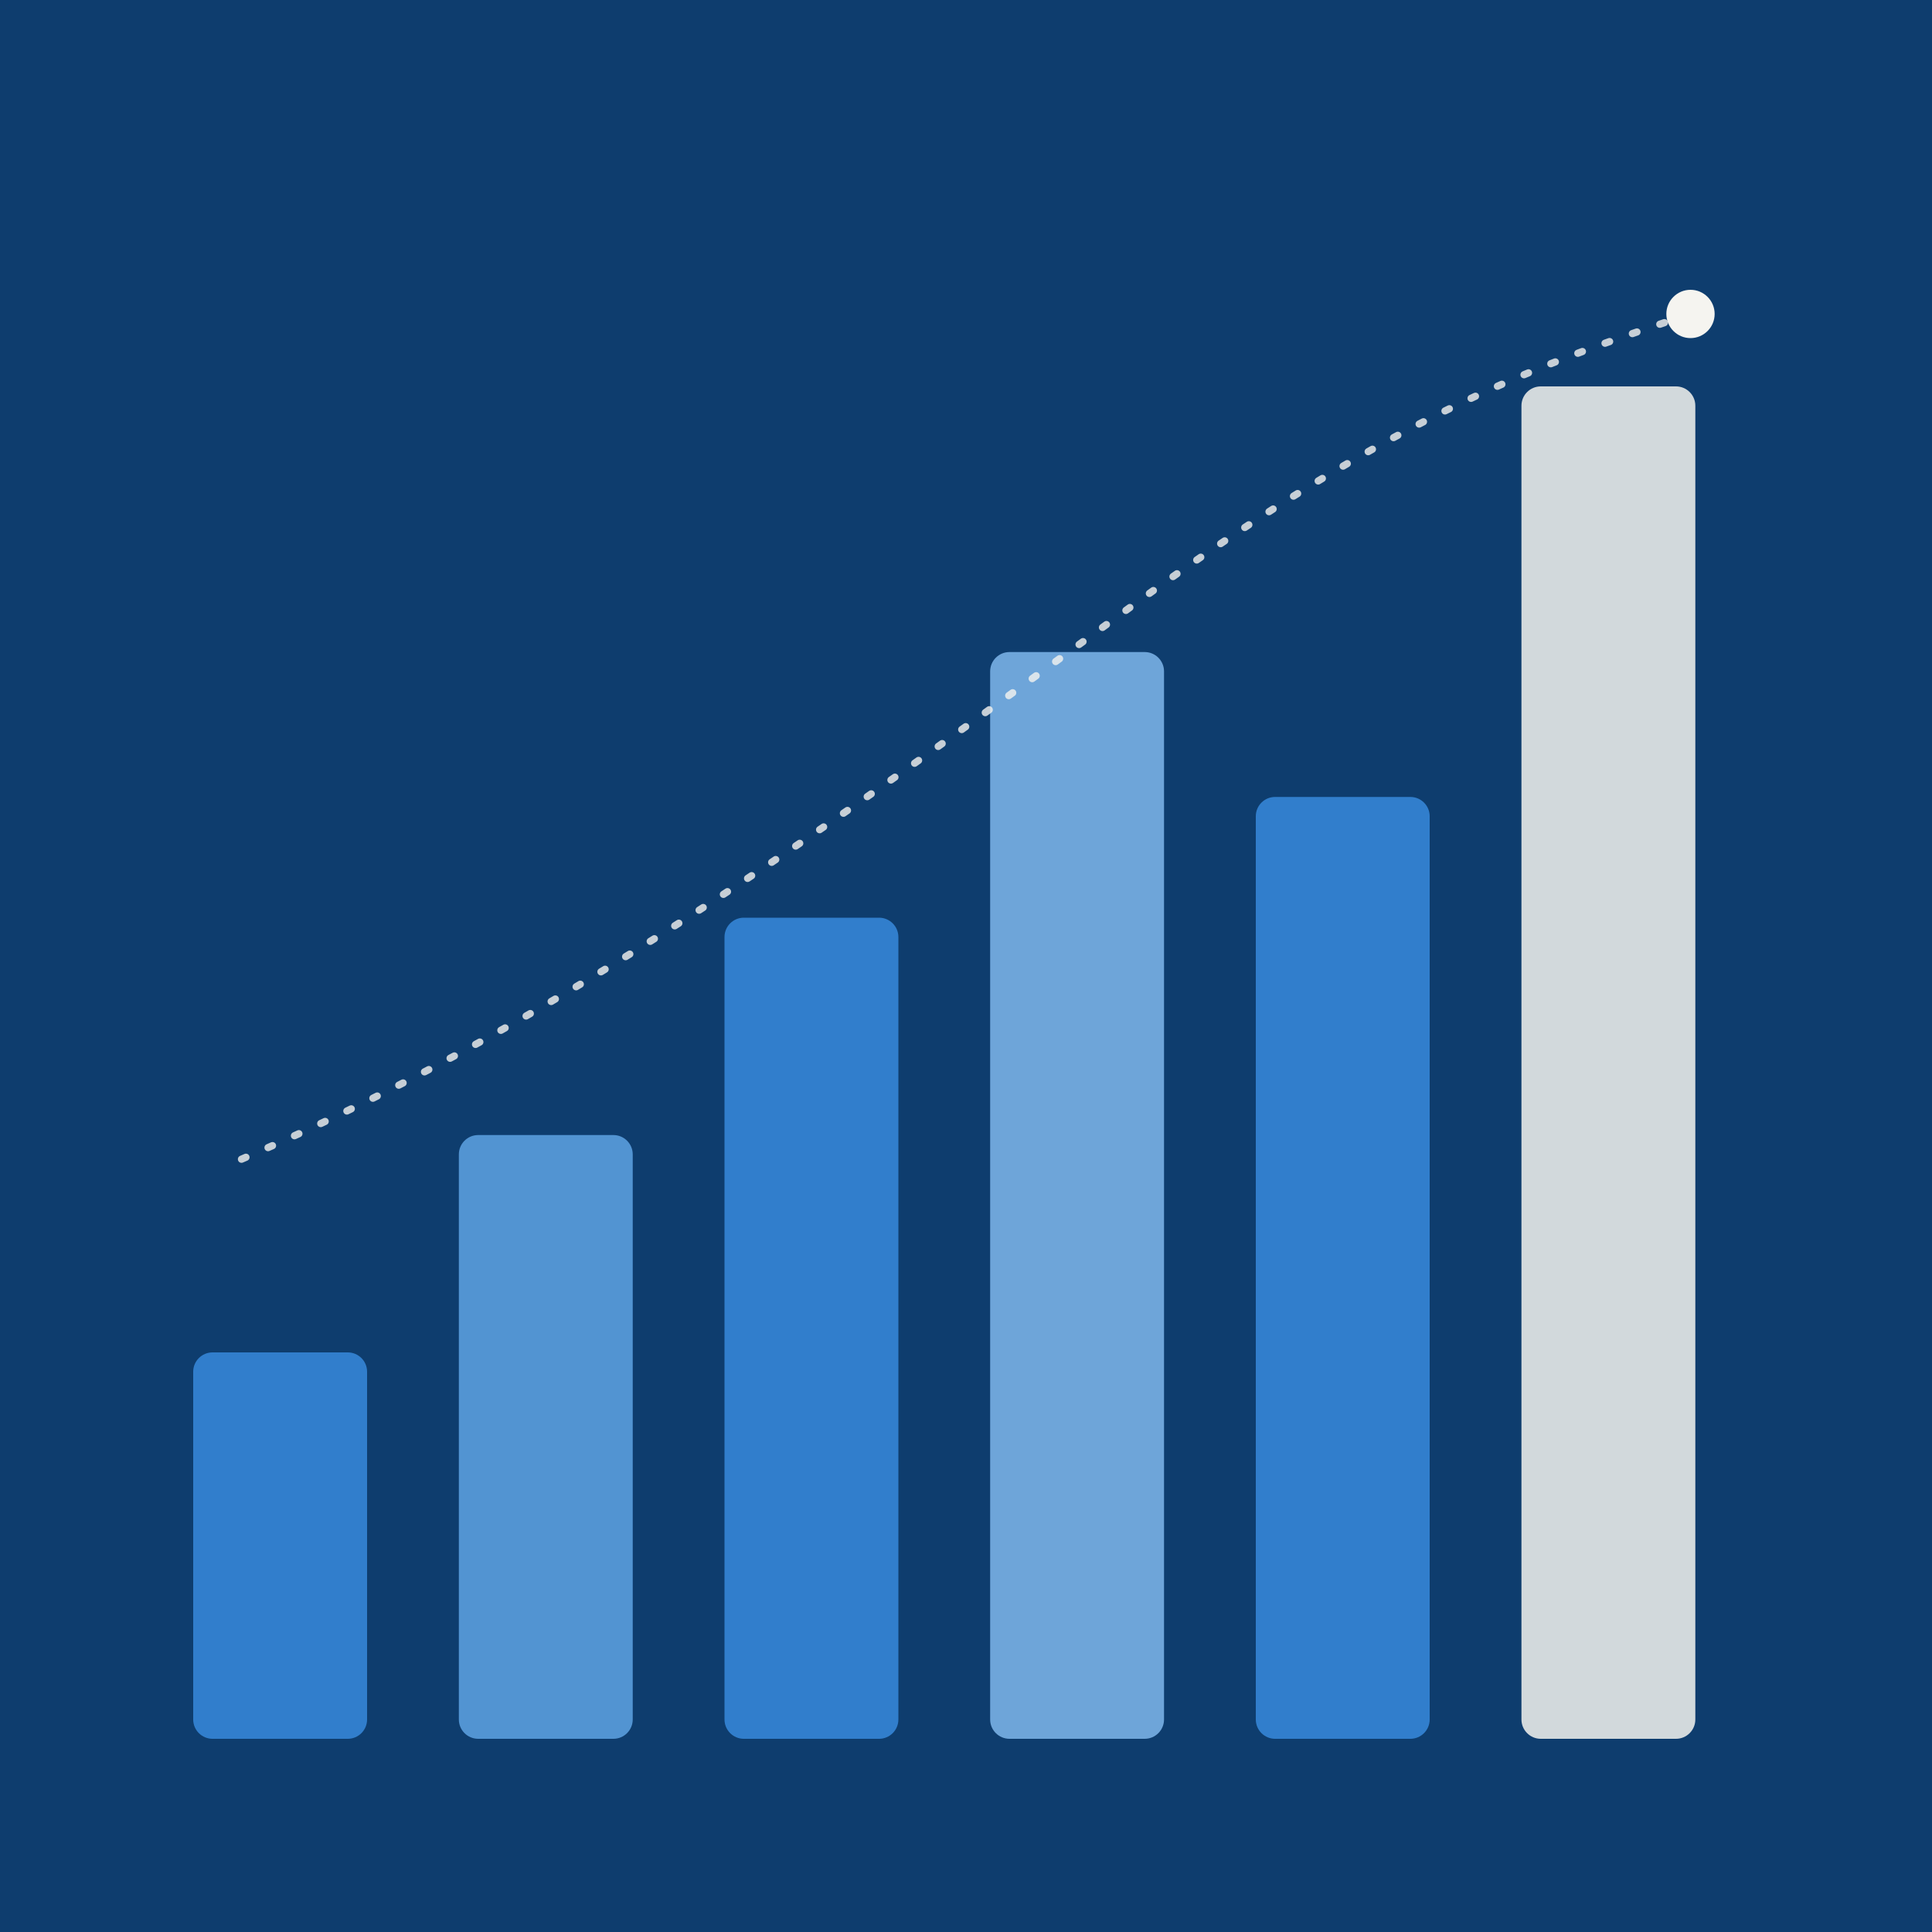
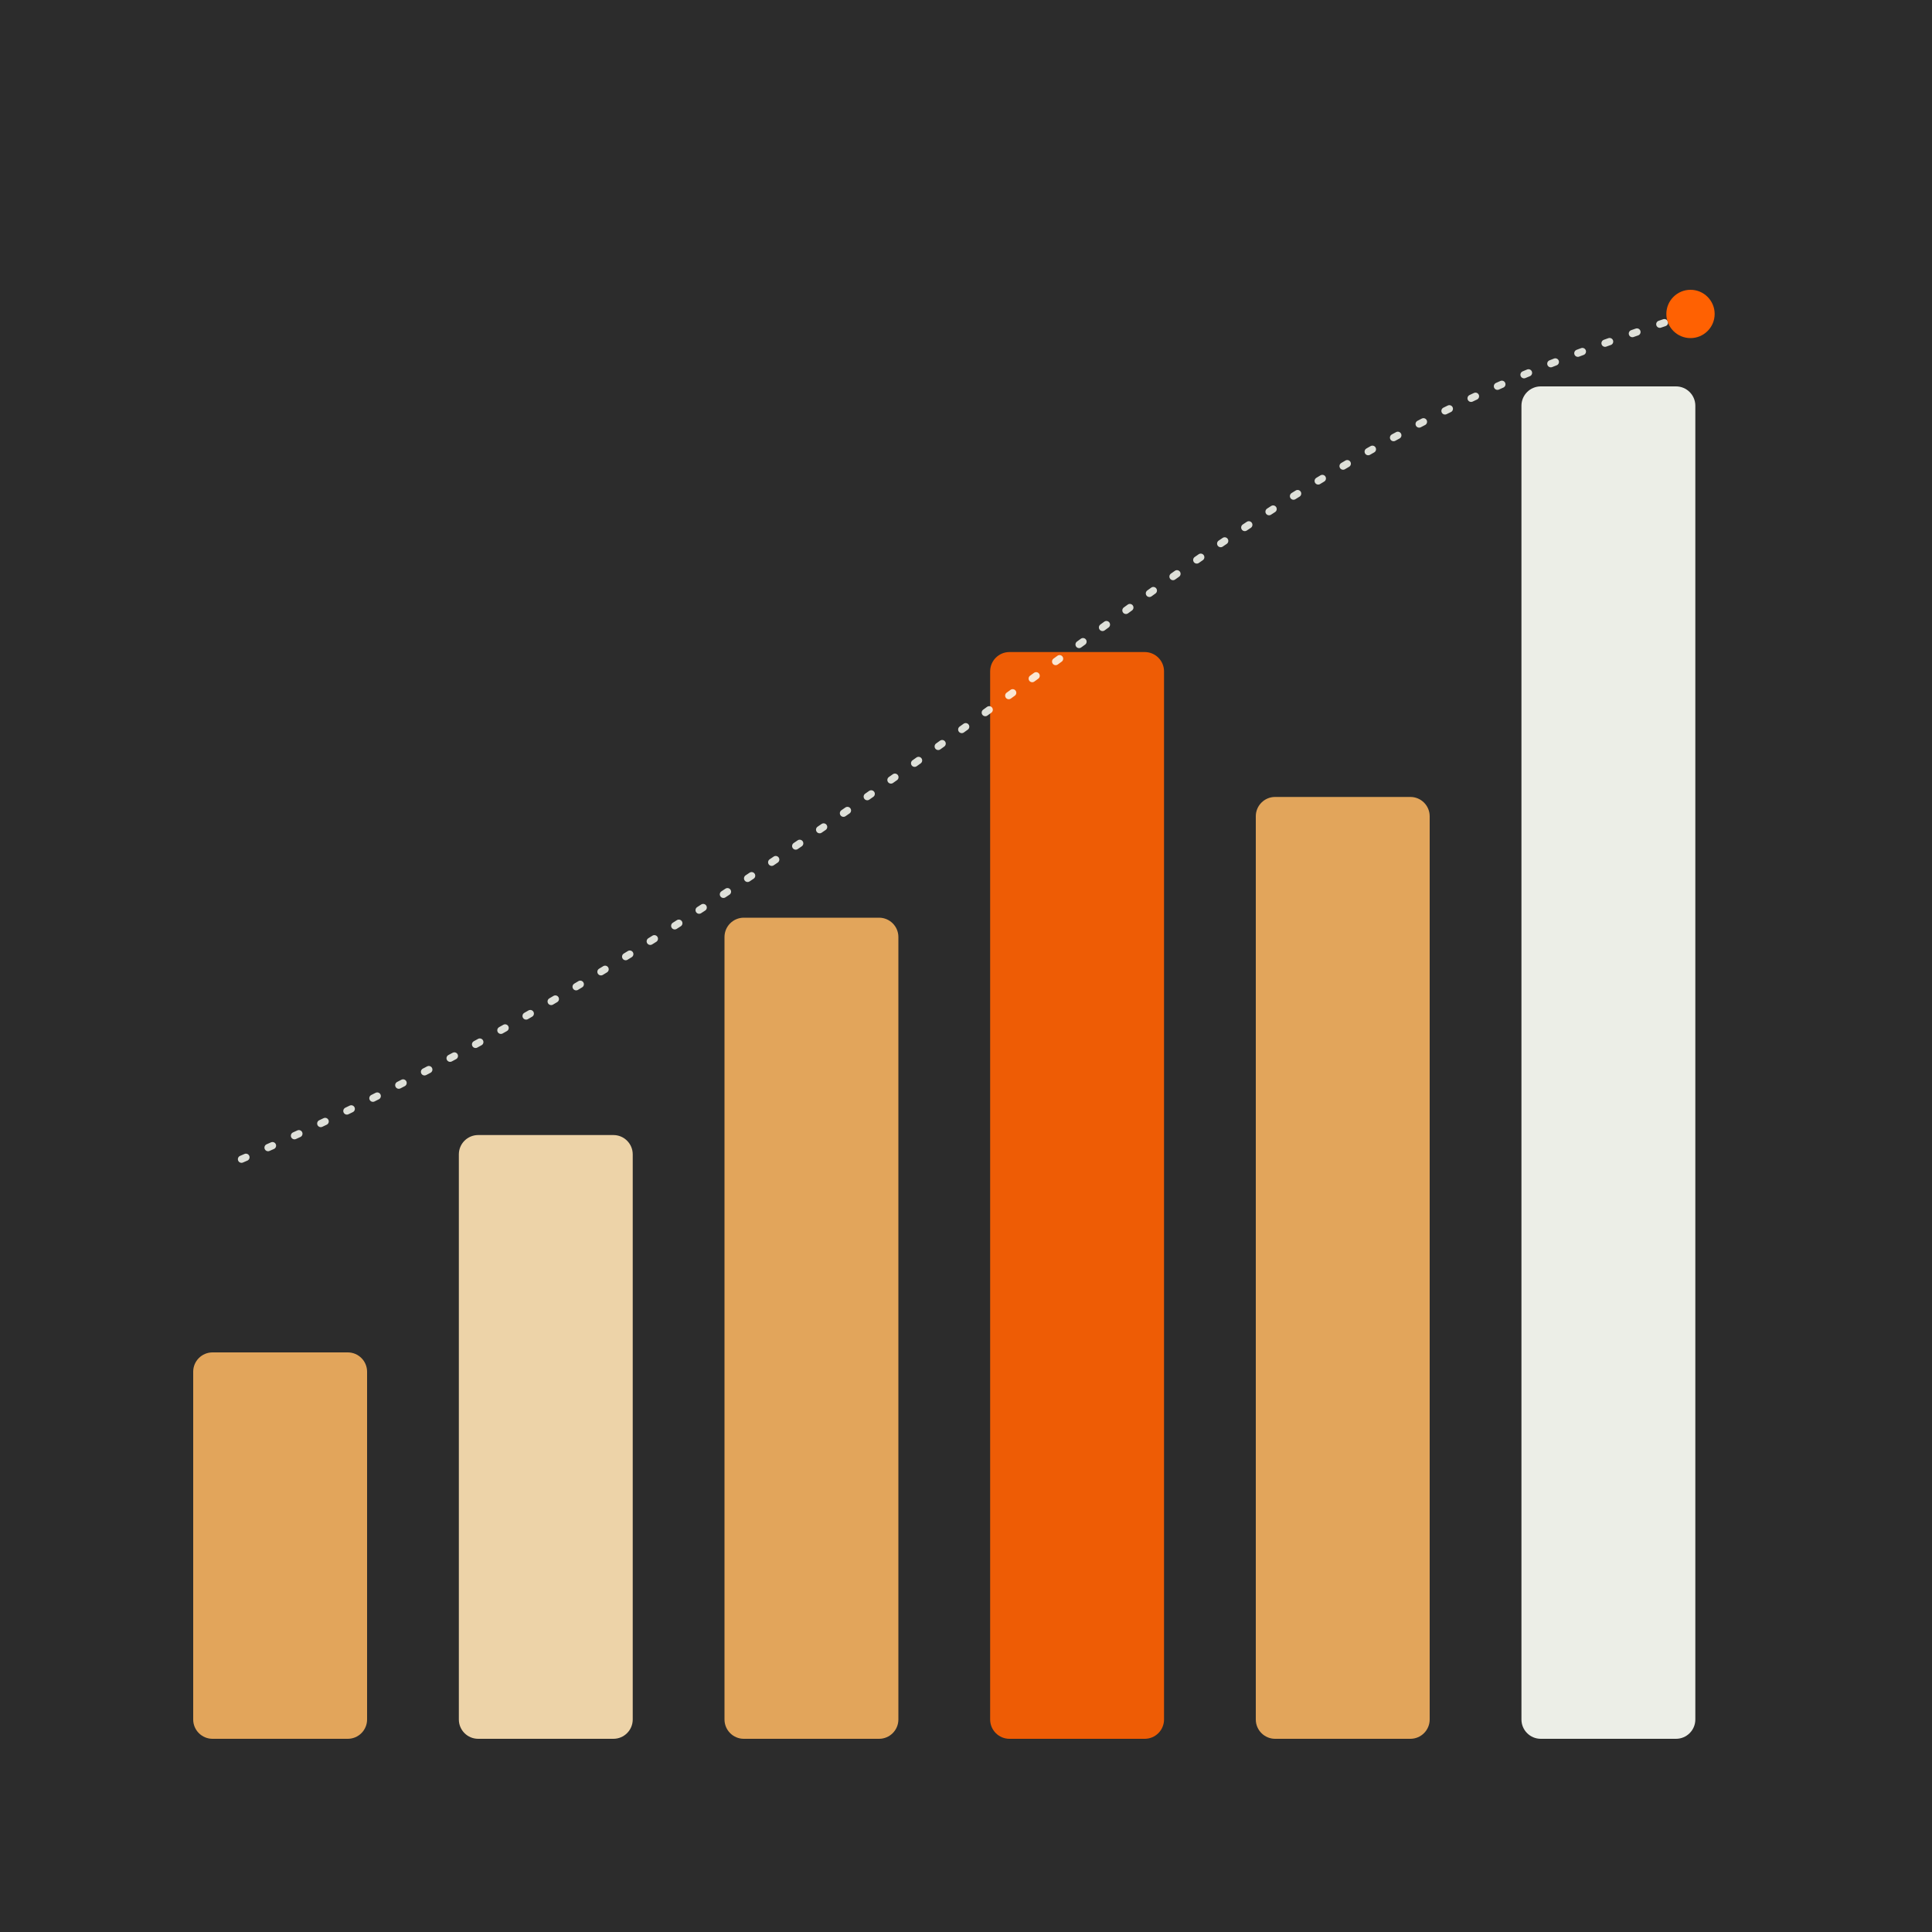
<svg xmlns="http://www.w3.org/2000/svg" viewBox="0 0 800 800">
-   <rect width="800" height="800" fill="#0E3D6E" />
-   <g opacity="0.85">
-     <rect x="80" y="560" width="72" height="160" rx="8" fill="#378ADD" />
-     <rect x="190" y="470" width="72" height="250" rx="8" fill="#5EA3E4" />
-     <rect x="300" y="380" width="72" height="340" rx="8" fill="#378ADD" />
-     <rect x="410" y="270" width="72" height="450" rx="8" fill="#7FB7EC" />
-     <rect x="520" y="330" width="72" height="390" rx="8" fill="#378ADD" />
-     <rect x="630" y="160" width="72" height="560" rx="8" fill="#F5F4F0" />
+   <rect width="800" height="800" fill="#2c2c2c" />
+   <g opacity="0.92">
+     <rect x="80" y="560" width="72" height="160" rx="8" fill="#f2b05f" />
+     <rect x="190" y="470" width="72" height="250" rx="8" fill="#fee2b3" />
+     <rect x="300" y="380" width="72" height="340" rx="8" fill="#f2b05f" />
+     <rect x="410" y="270" width="72" height="450" rx="8" fill="#ff6102" />
+     <rect x="520" y="330" width="72" height="390" rx="8" fill="#f2b05f" />
+     <rect x="630" y="160" width="72" height="560" rx="8" fill="#fdfff7" />
  </g>
-   <path d="M100 480 C 240 420, 360 330, 470 250 S 640 150, 700 130" fill="none" stroke="#F5F4F0" stroke-width="3" stroke-dasharray="2 10" stroke-linecap="round" opacity="0.8" />
-   <circle cx="700" cy="130" r="10" fill="#F5F4F0" />
+   <path d="M100 480 C 240 420, 360 330, 470 250 S 640 150, 700 130" fill="none" stroke="#fdfff7" stroke-width="3" stroke-dasharray="2 10" stroke-linecap="round" opacity="0.85" />
+   <circle cx="700" cy="130" r="10" fill="#ff6102" />
</svg>
